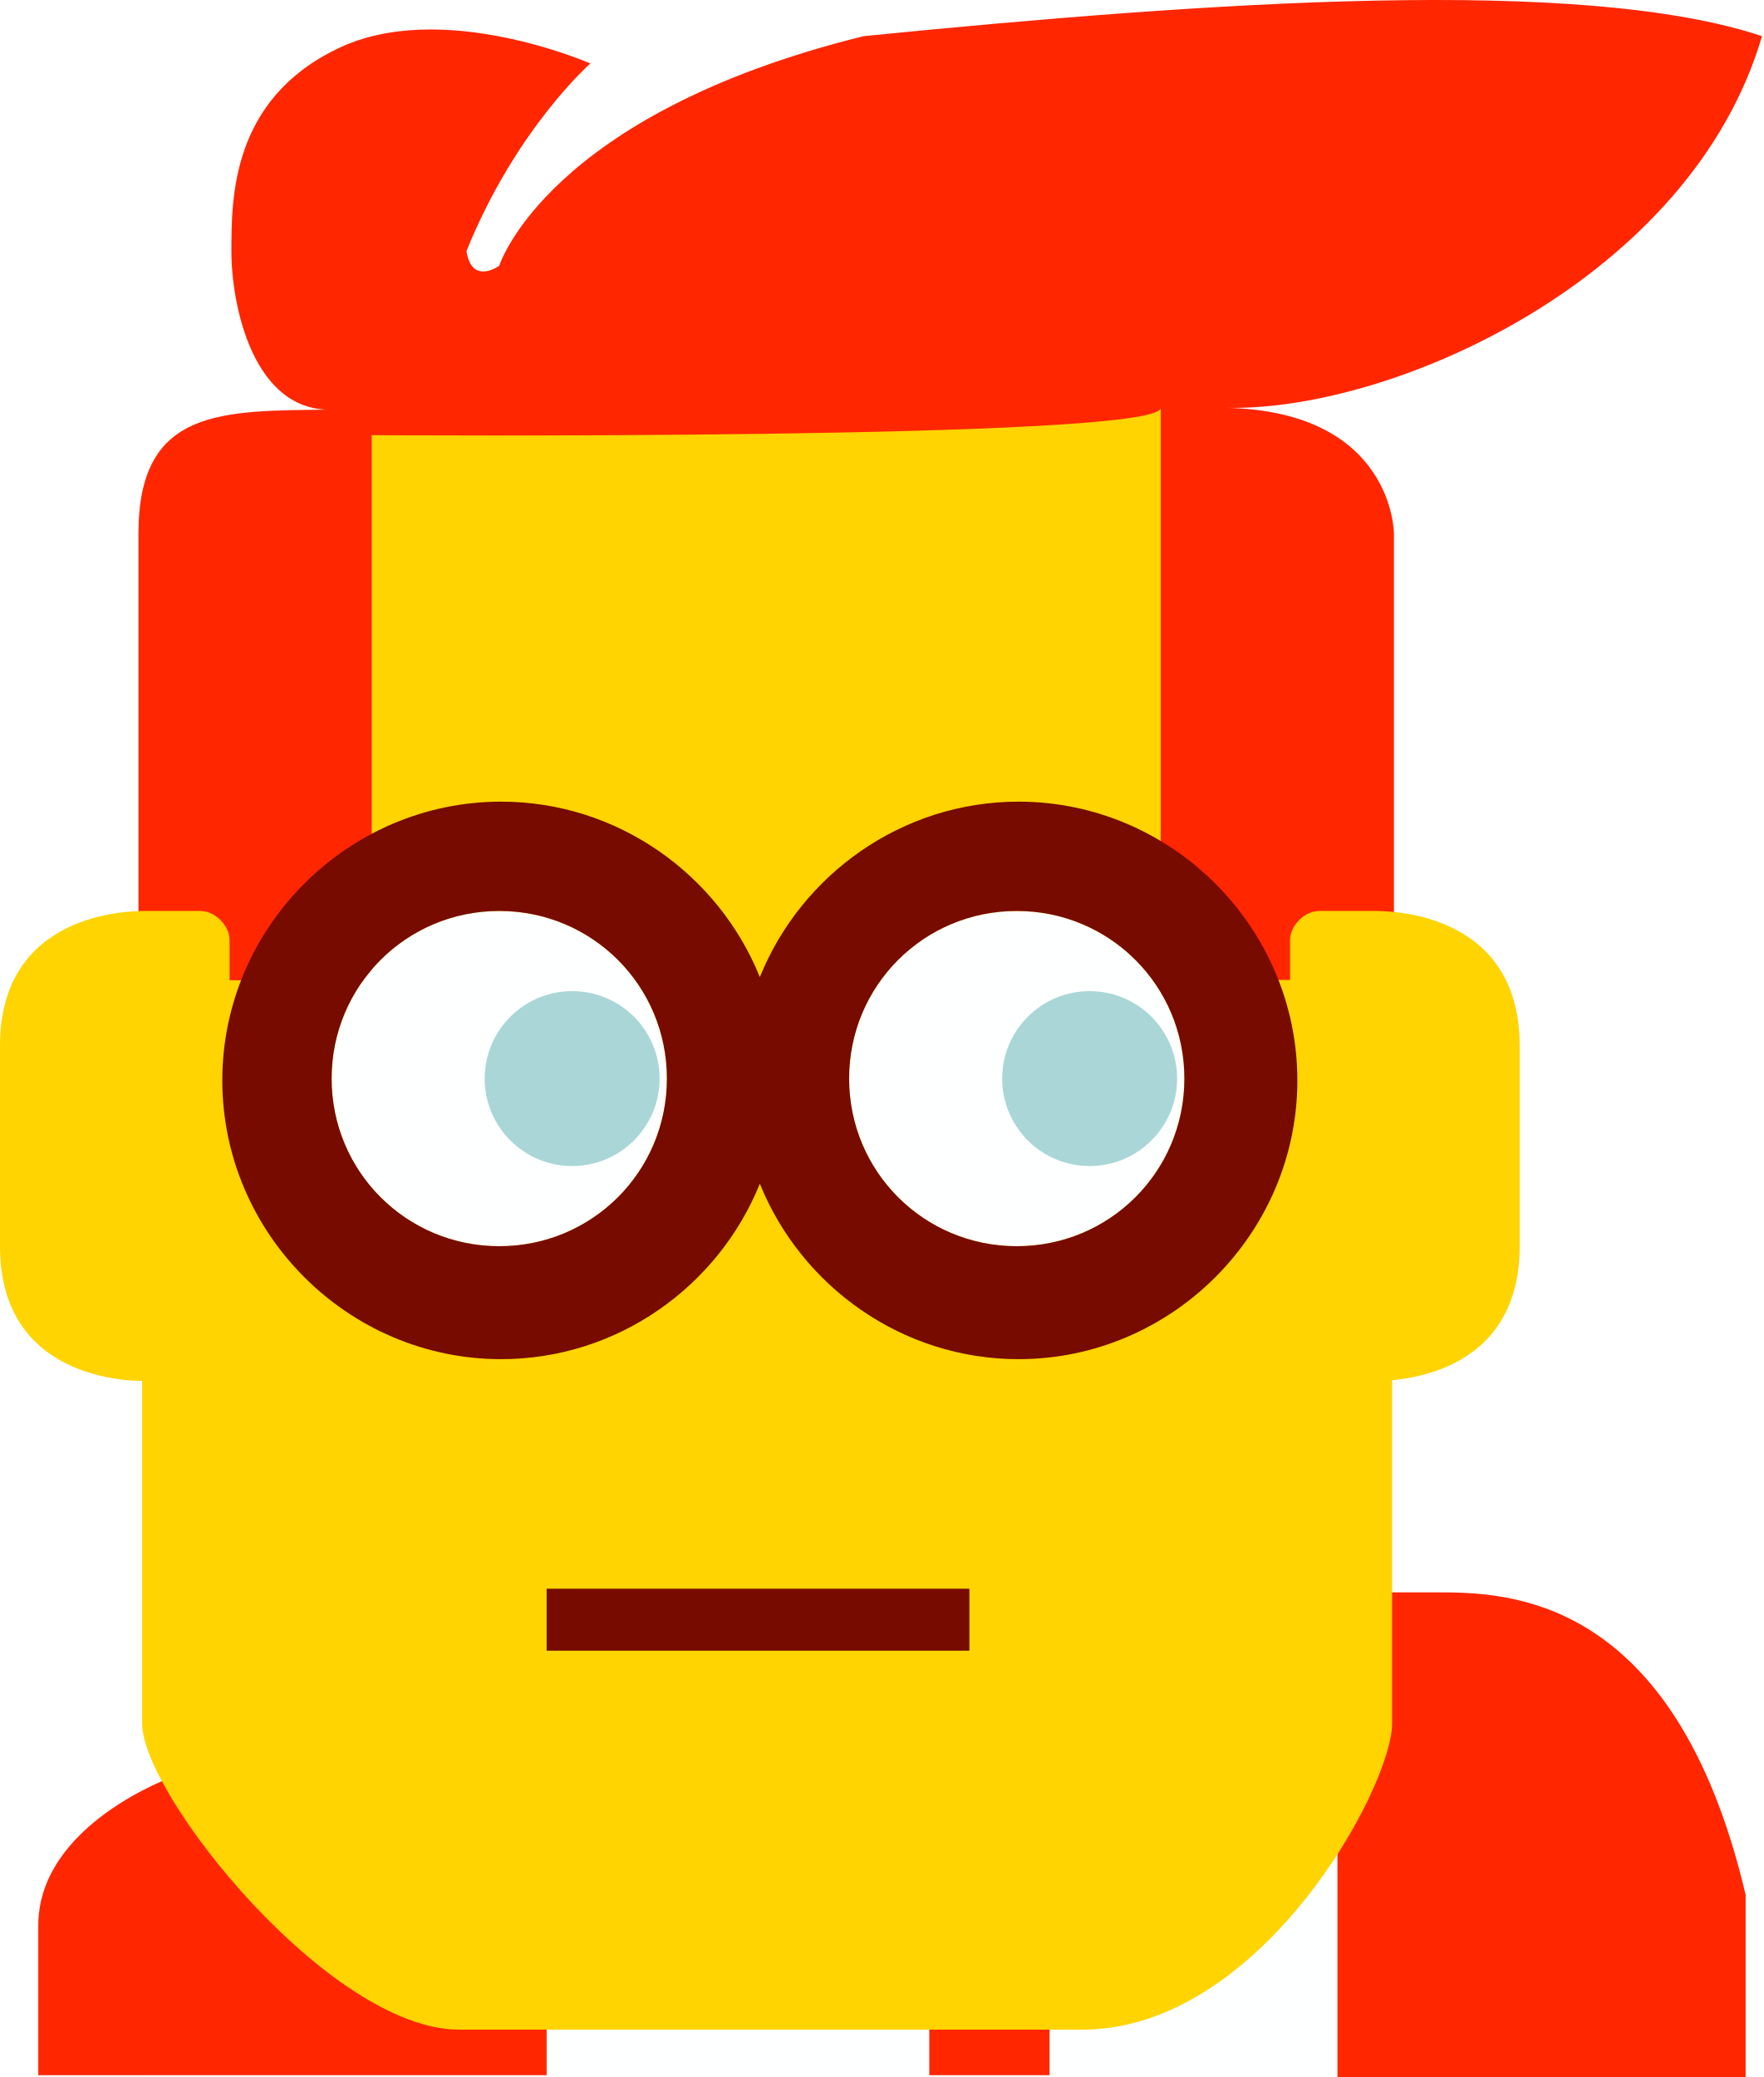
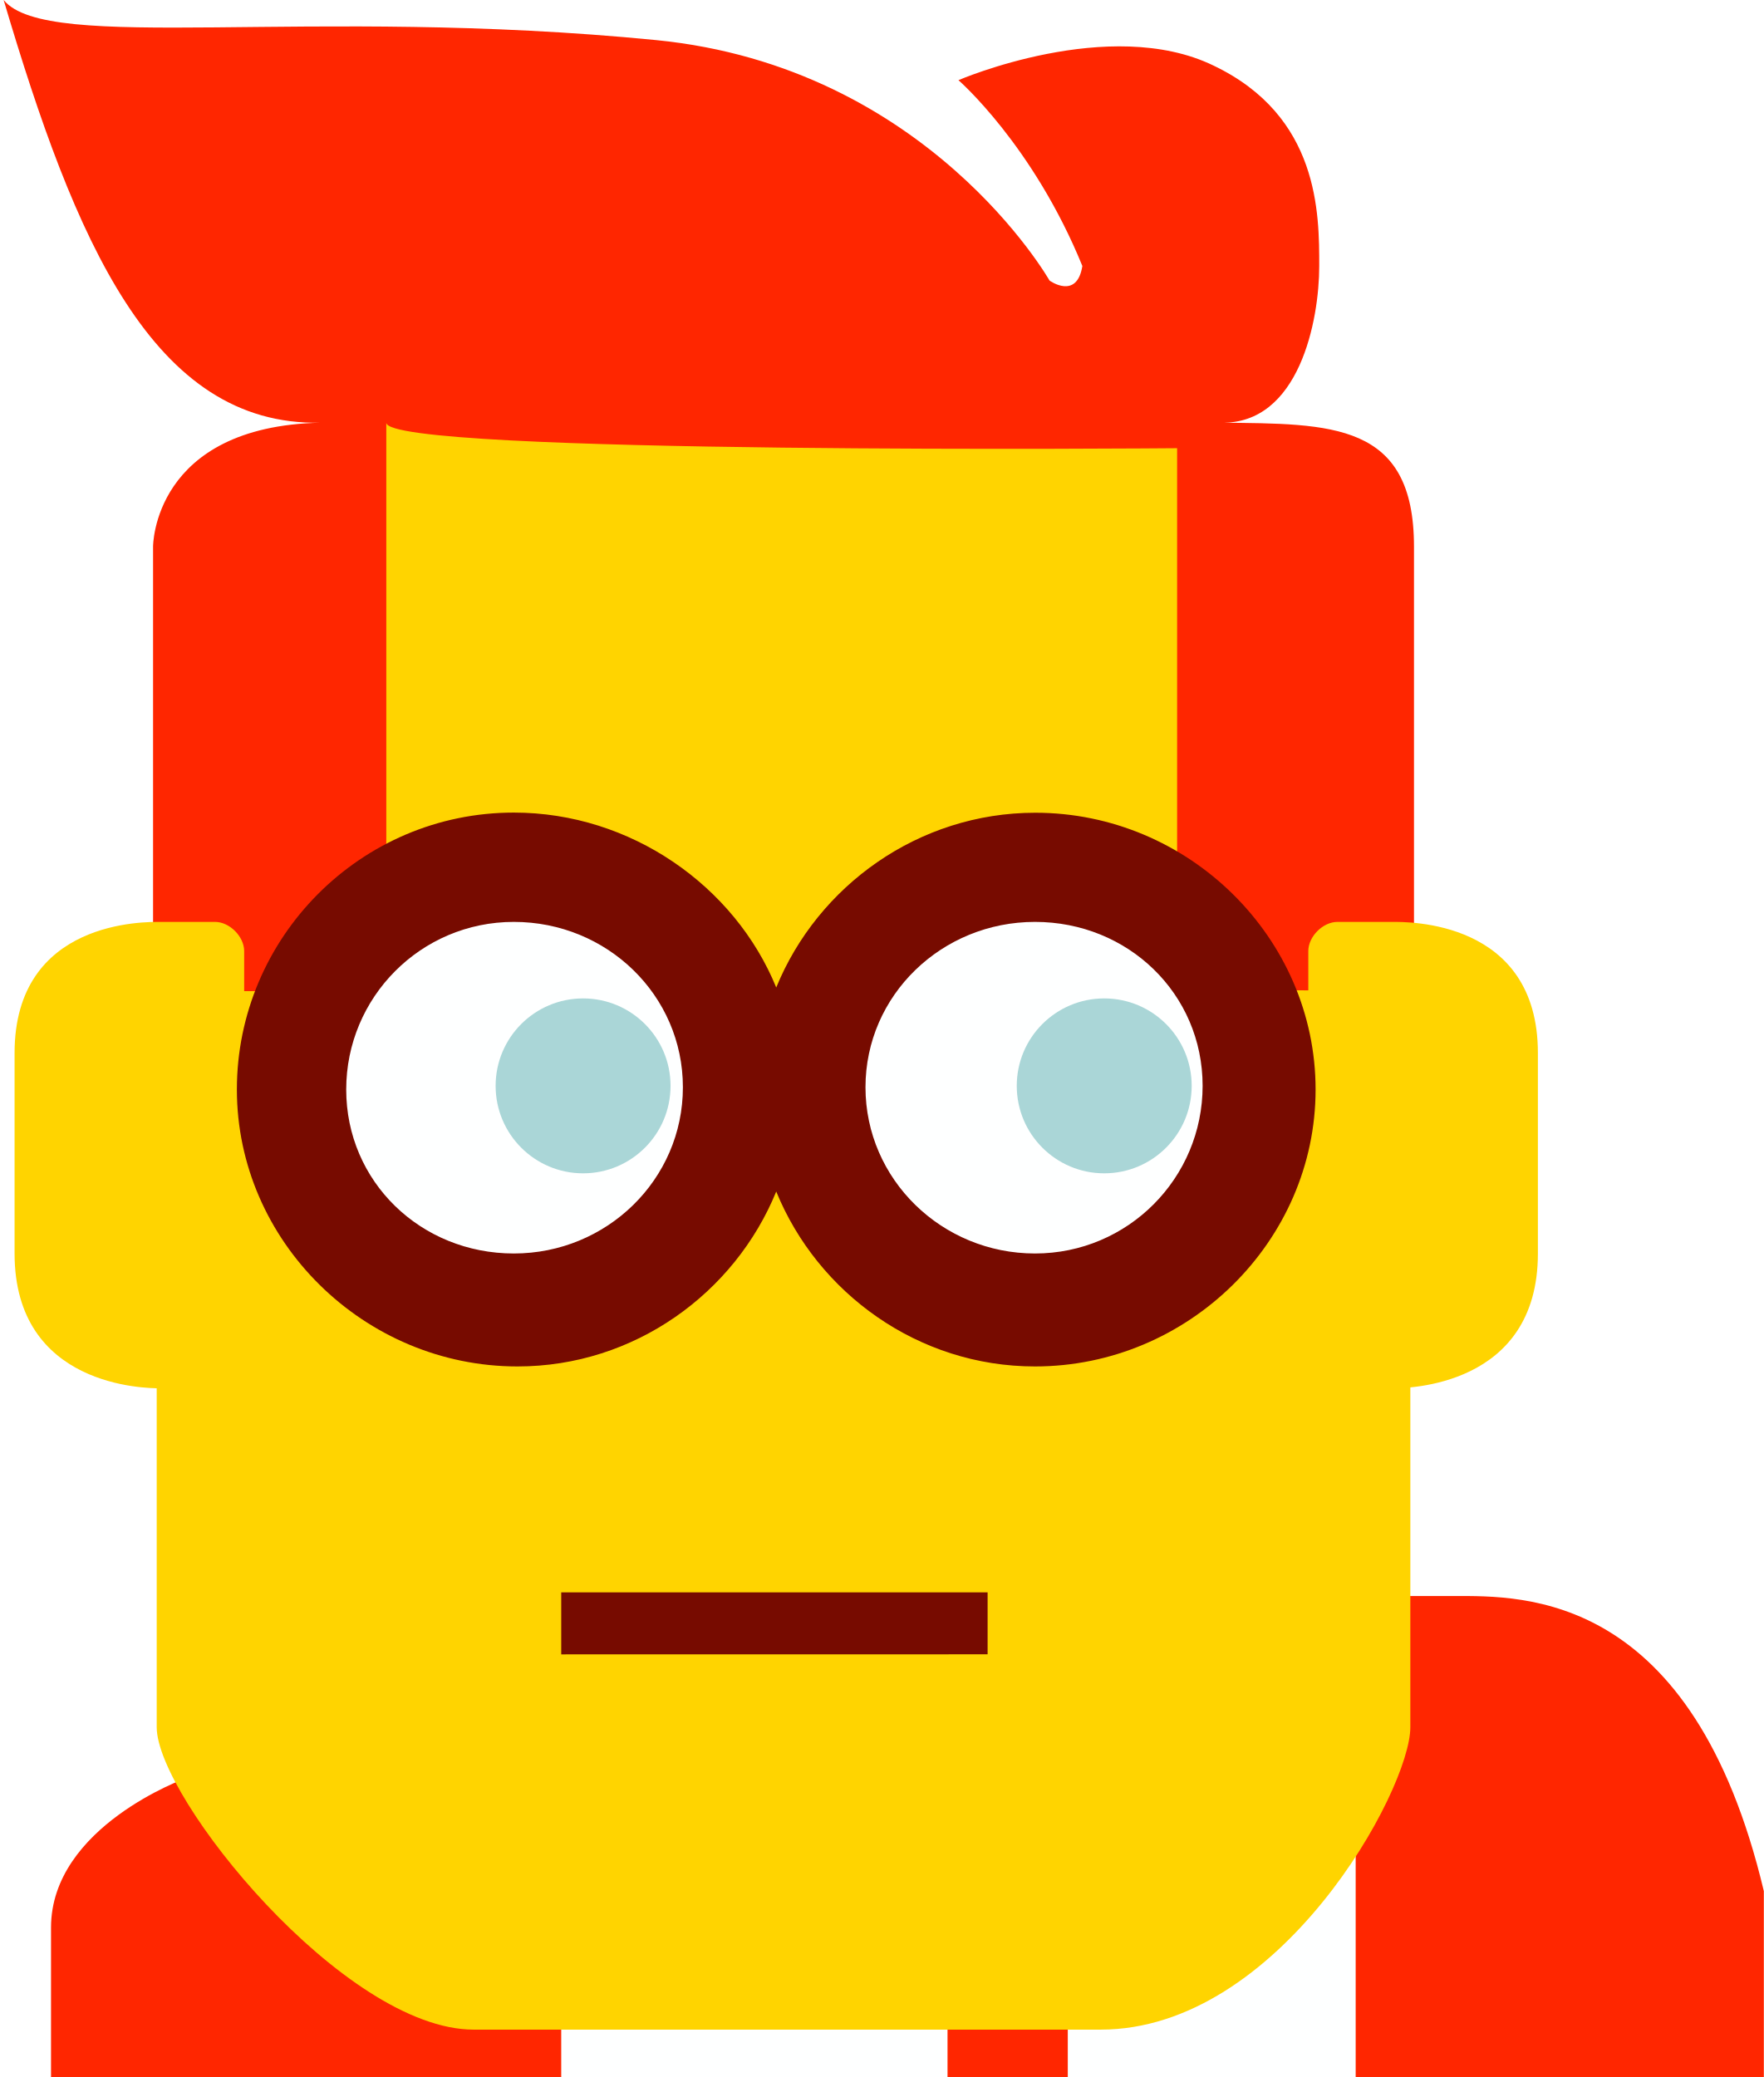
<svg xmlns="http://www.w3.org/2000/svg" viewBox="0 0 484 570">
-   <path d="M39 503v67h343v-67H39z" fill="#feffff" />
-   <path d="M10.502 569.5v-41c0-28 37.29-41.04 37.29-41.04L127.5     556.5H150v13H10.502zM367 437h27c19 0 65.5 0 85 83v50H367V437zM255     553.5h33v16h-33v-16z" fill="#ff2600" />
-   <path d="M39 191v282c0 19.5 51.5 84 87 84h171c49 0 85-66.5     85-84V191c0-4-48-80-52-80H90.5c-4 0-51.5 80-51.5 80" fill="#ffd400" />
-   <path d="M38 268.92v-122.5c0-34.5 22.736-33.687     53-34-21.5.5-27.5-28.5-27.5-43.5 0-14.5 0-41.5 29-55.5 28.5-14     69.5 4 69.5 4s-20.5 18-34 51.5c1.5 9.5 9 4 9 4s13-41.5     100-63c95.5-9.5 197-16.5 246.5 0-19.5 66.5-101 103-147 102     46 1 46 34.5 46 34.5v122.5h-64v-157c0 9-216.5 7.5-216.5     7.5v150c-30-.5-64-.5-64-.5z" fill="#ff2600" />
-   <path d="M417 342v-55c0-37-36-37-40-37h-15c-4 0-8 4-8 8v113c0     4 4 8 8 8h15c4 0 40 0 40-37M0 287v55c0 37 36 37 40 37h15c4     0 8-4 8-8V258c0-4-4-8-8-8H40c-4 0-40 0-40 37" fill="#ffd400" />
-   <path d="M150 436v17h116v-17H150" fill="#770b00" data-id="mouth" />
-   <path d="M279 342c-25.5 0-46-20.5-46-46s20.5-46 46-46 46 20.5     46 46-20.5 46-46 46m-142 0c-25.5 0-46-20.5-46-46s20.5-46 46-46     46 20.5 46 46-20.5 46-46 46" fill="#feffff" />
-   <circle cx="137" cy="296" r="24" fill="#aad6d7" data-id="right-eye" transform="translate(20, 0)" />
-   <circle cx="279" cy="296" r="24" fill="#aad6d7" data-id="left-eye" transform="translate(20, 0)" />
-   <path d="M137.5 373c-42 0-76.5-34.5-76.5-76.5S95.5 220 137.5     220c32.003 0 59.65 20.03 71 48.147C219.85 240.03 247.497 220     279.5 220c42 0 76.5 34.5 76.5 76.5S321.5 373 279.5 373c-32.003     0-59.65-20.03-71-48.147C197.15 352.97 169.503 373 137.5     373m-.5-31c25.5 0 46-20.5 46-46s-20.5-46-46-46-46 20.5-46 46     20.5 46 46 46m142 0c25.5 0 46-20.5 46-46s-20.5-46-46-46-46     20.5-46 46 20.5 46 46 46" fill="#770b00" />
+   <path d="m44 507v66h342v-66z" fill="#feffff" />
+   <path d="m14 570.002v-41.002c0-27.756 37-40.998 37-40.998l80 69h23v13zm358-132.002h27c19.039     0 65.46-1.278 85 81v51h-112zm-112 118h33v14h-33z" fill="#ff2600" />
+   <path d="m43 194v280c0 19.33 51.426 83 87 83h172c49.101 0 85-65.652     85-83v-280c0-3.965-48.992-79-53-79h-239c-4.008 0-52 79-52 79z" fill="#ffd400" />
+   <path d="m388 272v-122c0-34.2-22.673-33.69-53-34 21.545.496 27-28.13 27-43     0-14.374.06-41.122-29-55-28.559-13.878-70 4-70 4s20.472 17.791 34 51c-1.503 9.417-9 4-9     4s-33.247-58.644-108-66c-95.698-9.417-166.975 3.791-179-11 19.54 65.922 40.905 116.991     87 116-46.095.991-46 34-46 34v61 61h32 32v-156c0 8.922 217 7 217 7v149c30.062-.496 65 0 65 0z" fill="#ff2600" />
+   <path d="m422 344v-55c0-36.678-35.992-36-40-36h-15c-4.008 0-8 4.035-8 8v112c0 3.965 3.992 8 8     8h15c4.008 0 40-.322 40-37zm-418-55v55c0 36.678 35.992 37 40 37h15c4.008 0 8-4.035     8-8v-112c0-3.965-3.992-8-8-8h-15c-4.008 0-40-.678-40 36z" fill="#ffd400" />
+   <path d="m154 437v17.017l117-.017v-17z" fill="#770b00" data-id="mouth" />
+   <path d="m284 345c-25.553 0-47-21.722-47-47s21.447-46 47-46 47 20.722 47 46-21.447 47-47     47zm-143 0c-25.553 0-47-21.722-47-47s22.447-45.5 48-45.5 46 20.222 46 45.5-21.447 47-47 47z" fill="#feffff" />
+   <circle cx="140" cy="298" r="24" fill="#aad6d7" data-id="right-eye" transform="translate(20, 0)" />
+   <circle cx="283" cy="298" r="24" fill="#aad6d7" data-id="left-eye" transform="translate(20, 0)" />
+   <path d="m142 375c-42.087 0-77-34.365-77-76s33.913-76 76-76c32.069 0 60.626 20.127 72 48     11.374-27.873 39.018-47.957 71.087-47.957 42.087 0 76.913 34.322 76.913 75.957s-34.913     76-77 76c-32.069 0-59.626-20.128-71-48-11.374 27.872-38.931 48-71 48zm-1-31c25.553 0     46.387-20.339 46.387-45.617 0-25.279-20.834-45.383-46.387-45.383s-46 20.722-46 46 20.447 45 46     45zm143 0c25.553 0 46-20.722 46-46s-20.447-45-46-45-46.509 20.104-46.509 45.383c0 25.278 20.956     45.617 46.509 45.617z" fill="#770b00" />
</svg>
